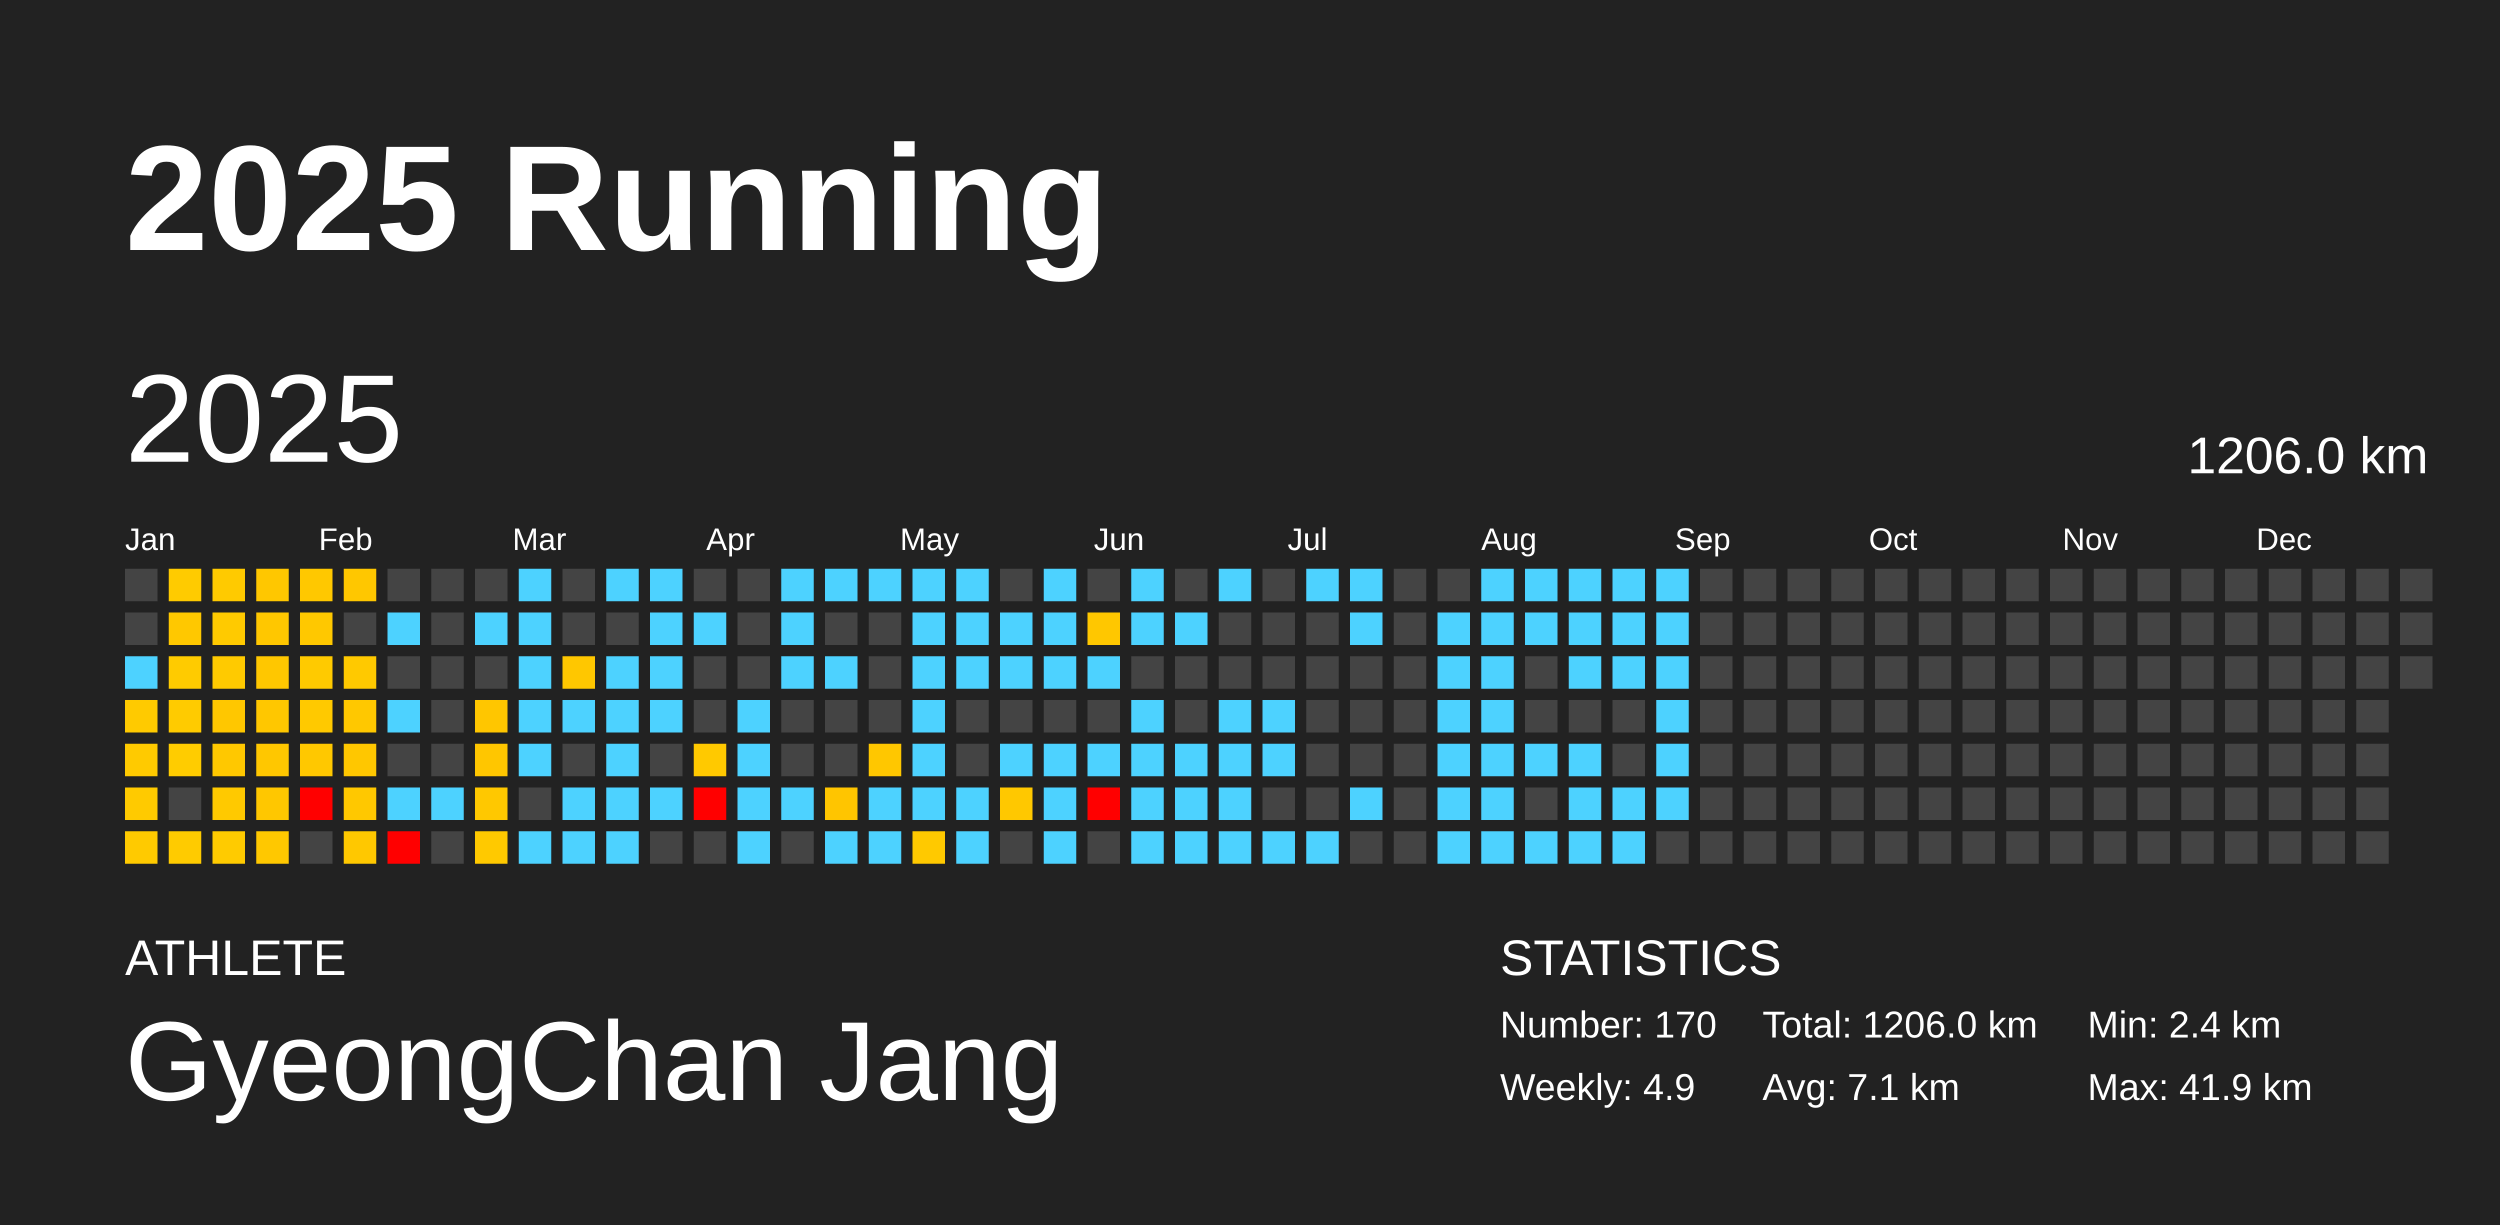
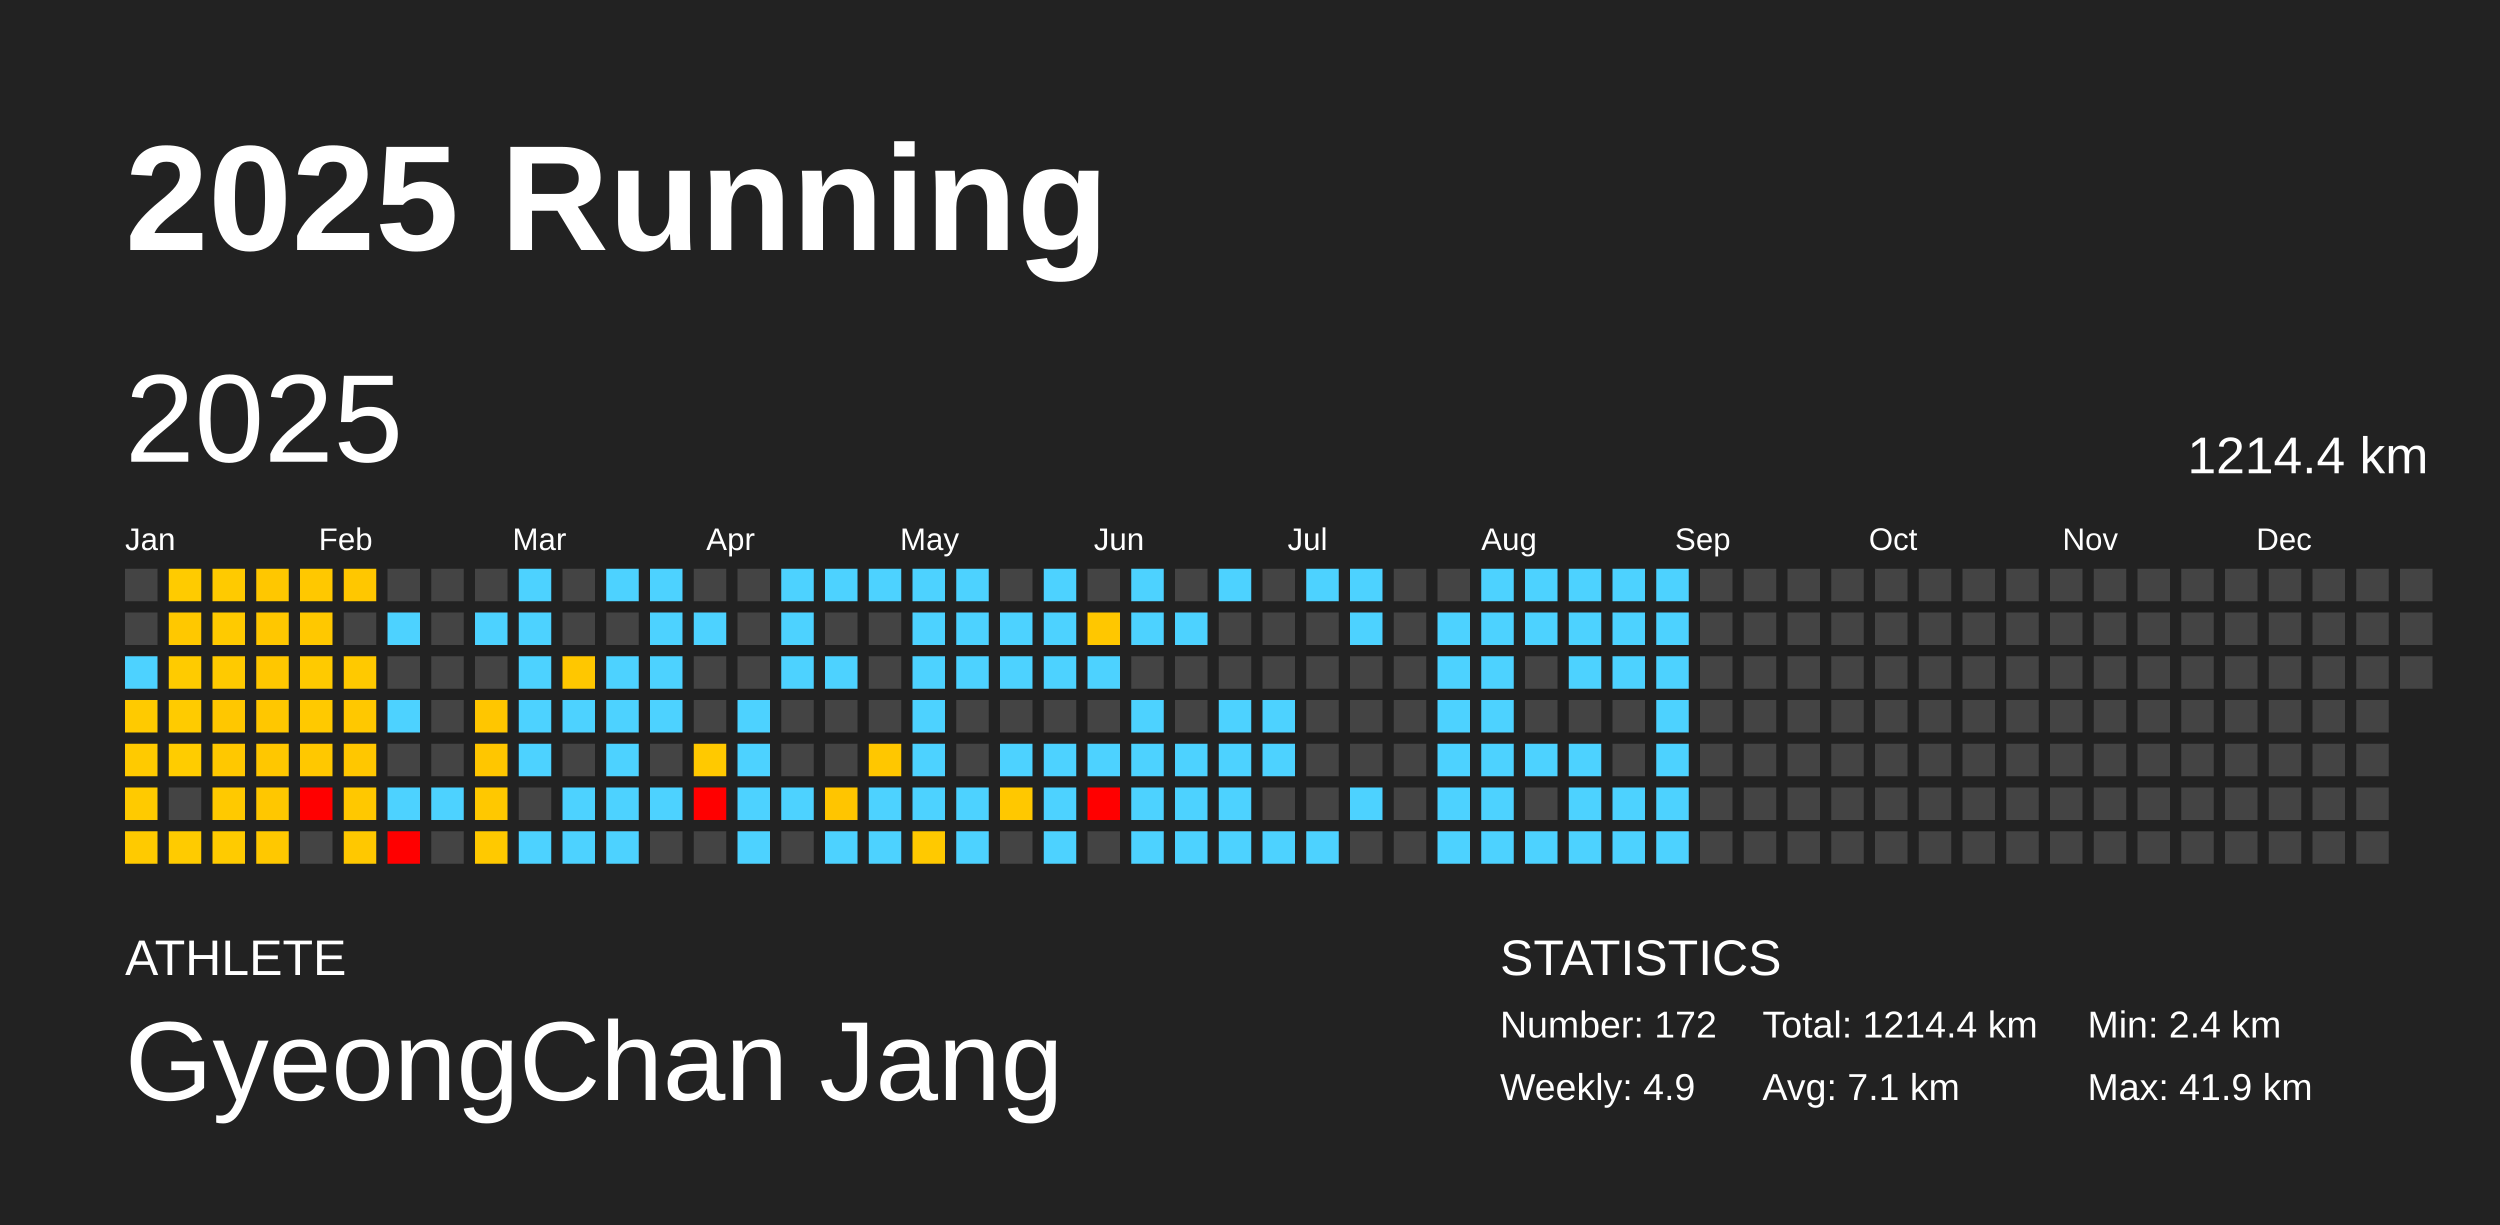
<svg xmlns="http://www.w3.org/2000/svg" baseProfile="full" height="98mm" version="1.1" viewBox="0,0,200,98" width="200mm">
  <defs />
  <rect fill="#222222" height="98" width="200" x="0" y="0" />
  <text fill="#FFFFFF" style="font-size:12px; font-family:Arial; font-weight:bold;" x="10" y="20">2025 Running</text>
  <text fill="#FFFFFF" style="font-size:4px; font-family:Arial" x="10" y="78">ATHLETE</text>
  <text fill="#FFFFFF" style="font-size:9px; font-family:Arial" x="10" y="88">GyeongChan Jang</text>
  <text fill="#FFFFFF" style="font-size:4px; font-family:Arial" x="120" y="78">STATISTICS</text>
-   <text fill="#FFFFFF" style="font-size:3px; font-family:Arial" x="120" y="83">Number: 170</text>
+   <text fill="#FFFFFF" style="font-size:3px; font-family:Arial" x="120" y="83">Number: 172</text>
  <text fill="#FFFFFF" style="font-size:3px; font-family:Arial" x="120" y="88">Weekly: 4.9</text>
-   <text fill="#FFFFFF" style="font-size:3px; font-family:Arial" x="141" y="83">Total: 1206.0 km</text>
+   <text fill="#FFFFFF" style="font-size:3px; font-family:Arial" x="141" y="83">Total: 1214.4 km</text>
  <text fill="#FFFFFF" style="font-size:3px; font-family:Arial" x="141" y="88">Avg: 7.1 km</text>
  <text fill="#FFFFFF" style="font-size:3px; font-family:Arial" x="167" y="83">Min: 2.4 km</text>
  <text fill="#FFFFFF" style="font-size:3px; font-family:Arial" x="167" y="88">Max: 41.9 km</text>
  <text dominant-baseline="hanging" fill="#FFFFFF" style="font-size:10.0px; font-family:Arial;" x="10" y="30">2025</text>
-   <text dominant-baseline="hanging" fill="#FFFFFF" style="font-size:4.125px; font-family:Arial;" x="175" y="35">1206.0 km</text>
+   <text dominant-baseline="hanging" fill="#FFFFFF" style="font-size:4.125px; font-family:Arial;" x="175" y="35">1214.4 km</text>
  <text fill="#FFFFFF" style="font-size:2.5px; font-family:Arial" x="10.0" y="44">Jan</text>
  <text fill="#FFFFFF" style="font-size:2.5px; font-family:Arial" x="25.5" y="44">Feb</text>
  <text fill="#FFFFFF" style="font-size:2.5px; font-family:Arial" x="41.0" y="44">Mar</text>
  <text fill="#FFFFFF" style="font-size:2.5px; font-family:Arial" x="56.5" y="44">Apr</text>
  <text fill="#FFFFFF" style="font-size:2.5px; font-family:Arial" x="72.0" y="44">May</text>
  <text fill="#FFFFFF" style="font-size:2.5px; font-family:Arial" x="87.5" y="44">Jun</text>
  <text fill="#FFFFFF" style="font-size:2.5px; font-family:Arial" x="103.0" y="44">Jul</text>
  <text fill="#FFFFFF" style="font-size:2.5px; font-family:Arial" x="118.5" y="44">Aug</text>
  <text fill="#FFFFFF" style="font-size:2.5px; font-family:Arial" x="134.0" y="44">Sep</text>
  <text fill="#FFFFFF" style="font-size:2.5px; font-family:Arial" x="149.5" y="44">Oct</text>
  <text fill="#FFFFFF" style="font-size:2.5px; font-family:Arial" x="165.0" y="44">Nov</text>
  <text fill="#FFFFFF" style="font-size:2.5px; font-family:Arial" x="180.5" y="44">Dec</text>
  <rect fill="#444444" height="2.6" width="2.6" x="10.0" y="45.5" />
  <rect fill="#444444" height="2.6" width="2.6" x="10.0" y="49.0" />
  <rect fill="#4dd2ff" height="2.6" width="2.6" x="10.0" y="52.5" />
  <rect fill="#ffca00" height="2.6" width="2.6" x="10.0" y="56.0" />
  <rect fill="#ffca00" height="2.6" width="2.6" x="10.0" y="59.5" />
  <rect fill="#ffca00" height="2.6" width="2.6" x="10.0" y="63.0" />
  <rect fill="#ffca00" height="2.6" width="2.6" x="10.0" y="66.5" />
  <rect fill="#ffcb00" height="2.6" width="2.6" x="13.5" y="45.5" />
  <rect fill="#ffc800" height="2.6" width="2.6" x="13.5" y="49.0" />
  <rect fill="#ffcb00" height="2.6" width="2.6" x="13.5" y="52.5" />
  <rect fill="#ffcb00" height="2.6" width="2.6" x="13.5" y="56.0" />
  <rect fill="#ffcc00" height="2.6" width="2.6" x="13.5" y="59.5" />
  <rect fill="#444444" height="2.6" width="2.6" x="13.5" y="63.0" />
  <rect fill="#ffcb00" height="2.6" width="2.6" x="13.5" y="66.5" />
  <rect fill="#ffca00" height="2.6" width="2.6" x="17.0" y="45.5" />
  <rect fill="#ffca00" height="2.6" width="2.6" x="17.0" y="49.0" />
  <rect fill="#ffca00" height="2.6" width="2.6" x="17.0" y="52.5" />
  <rect fill="#ffc700" height="2.6" width="2.6" x="17.0" y="56.0" />
  <rect fill="#ffc800" height="2.6" width="2.6" x="17.0" y="59.5" />
  <rect fill="#ffc900" height="2.6" width="2.6" x="17.0" y="63.0" />
  <rect fill="#ffcb00" height="2.6" width="2.6" x="17.0" y="66.5" />
  <rect fill="#ffc700" height="2.6" width="2.6" x="20.5" y="45.5" />
  <rect fill="#ffc700" height="2.6" width="2.6" x="20.5" y="49.0" />
  <rect fill="#ffc700" height="2.6" width="2.6" x="20.5" y="52.5" />
  <rect fill="#ffc700" height="2.6" width="2.6" x="20.5" y="56.0" />
  <rect fill="#ffc700" height="2.6" width="2.6" x="20.5" y="59.5" />
  <rect fill="#ffc700" height="2.6" width="2.6" x="20.5" y="63.0" />
  <rect fill="#ffc800" height="2.6" width="2.6" x="20.5" y="66.5" />
  <rect fill="#ffc800" height="2.6" width="2.6" x="24.0" y="45.5" />
  <rect fill="#ffc800" height="2.6" width="2.6" x="24.0" y="49.0" />
  <rect fill="#ffca00" height="2.6" width="2.6" x="24.0" y="52.5" />
  <rect fill="#ffc900" height="2.6" width="2.6" x="24.0" y="56.0" />
  <rect fill="#ffc800" height="2.6" width="2.6" x="24.0" y="59.5" />
  <rect fill="red" height="2.6" width="2.6" x="24.0" y="63.0" />
  <rect fill="#444444" height="2.6" width="2.6" x="24.0" y="66.5" />
  <rect fill="#ffc700" height="2.6" width="2.6" x="27.5" y="45.5" />
  <rect fill="#444444" height="2.6" width="2.6" x="27.5" y="49.0" />
  <rect fill="#ffc900" height="2.6" width="2.6" x="27.5" y="52.5" />
  <rect fill="#ffc800" height="2.6" width="2.6" x="27.5" y="56.0" />
  <rect fill="#ffc700" height="2.6" width="2.6" x="27.5" y="59.5" />
  <rect fill="#ffc800" height="2.6" width="2.6" x="27.5" y="63.0" />
  <rect fill="#ffc800" height="2.6" width="2.6" x="27.5" y="66.5" />
  <rect fill="#444444" height="2.6" width="2.6" x="31.0" y="45.5" />
  <rect fill="#4dd2ff" height="2.6" width="2.6" x="31.0" y="49.0" />
  <rect fill="#444444" height="2.6" width="2.6" x="31.0" y="52.5" />
  <rect fill="#4dd2ff" height="2.6" width="2.6" x="31.0" y="56.0" />
  <rect fill="#444444" height="2.6" width="2.6" x="31.0" y="59.5" />
  <rect fill="#4dd2ff" height="2.6" width="2.6" x="31.0" y="63.0" />
  <rect fill="red" height="2.6" width="2.6" x="31.0" y="66.5" />
  <rect fill="#444444" height="2.6" width="2.6" x="34.5" y="45.5" />
  <rect fill="#444444" height="2.6" width="2.6" x="34.5" y="49.0" />
  <rect fill="#444444" height="2.6" width="2.6" x="34.5" y="52.5" />
  <rect fill="#444444" height="2.6" width="2.6" x="34.5" y="56.0" />
  <rect fill="#444444" height="2.6" width="2.6" x="34.5" y="59.5" />
  <rect fill="#4dd2ff" height="2.6" width="2.6" x="34.5" y="63.0" />
  <rect fill="#444444" height="2.6" width="2.6" x="34.5" y="66.5" />
  <rect fill="#444444" height="2.6" width="2.6" x="38.0" y="45.5" />
  <rect fill="#4dd2ff" height="2.6" width="2.6" x="38.0" y="49.0" />
  <rect fill="#444444" height="2.6" width="2.6" x="38.0" y="52.5" />
  <rect fill="#ffc600" height="2.6" width="2.6" x="38.0" y="56.0" />
  <rect fill="#ffc600" height="2.6" width="2.6" x="38.0" y="59.5" />
  <rect fill="#ffc800" height="2.6" width="2.6" x="38.0" y="63.0" />
  <rect fill="#ffc900" height="2.6" width="2.6" x="38.0" y="66.5" />
  <rect fill="#4dd2ff" height="2.6" width="2.6" x="41.5" y="45.5" />
  <rect fill="#4dd2ff" height="2.6" width="2.6" x="41.5" y="49.0" />
  <rect fill="#4dd2ff" height="2.6" width="2.6" x="41.5" y="52.5" />
  <rect fill="#4dd2ff" height="2.6" width="2.6" x="41.5" y="56.0" />
  <rect fill="#4dd2ff" height="2.6" width="2.6" x="41.5" y="59.5" />
  <rect fill="#444444" height="2.6" width="2.6" x="41.5" y="63.0" />
  <rect fill="#4dd2ff" height="2.6" width="2.6" x="41.5" y="66.5" />
  <rect fill="#444444" height="2.6" width="2.6" x="45.0" y="45.5" />
  <rect fill="#444444" height="2.6" width="2.6" x="45.0" y="49.0" />
  <rect fill="#ffc700" height="2.6" width="2.6" x="45.0" y="52.5" />
  <rect fill="#4dd2ff" height="2.6" width="2.6" x="45.0" y="56.0" />
  <rect fill="#444444" height="2.6" width="2.6" x="45.0" y="59.5" />
  <rect fill="#4dd2ff" height="2.6" width="2.6" x="45.0" y="63.0" />
  <rect fill="#4dd2ff" height="2.6" width="2.6" x="45.0" y="66.5" />
  <rect fill="#4dd2ff" height="2.6" width="2.6" x="48.5" y="45.5" />
  <rect fill="#444444" height="2.6" width="2.6" x="48.5" y="49.0" />
  <rect fill="#4dd2ff" height="2.6" width="2.6" x="48.5" y="52.5" />
  <rect fill="#4dd2ff" height="2.6" width="2.6" x="48.5" y="56.0" />
  <rect fill="#4dd2ff" height="2.6" width="2.6" x="48.5" y="59.5" />
  <rect fill="#4dd2ff" height="2.6" width="2.6" x="48.5" y="63.0" />
  <rect fill="#4dd2ff" height="2.6" width="2.6" x="48.5" y="66.5" />
  <rect fill="#4dd2ff" height="2.6" width="2.6" x="52.0" y="45.5" />
  <rect fill="#4dd2ff" height="2.6" width="2.6" x="52.0" y="49.0" />
  <rect fill="#4dd2ff" height="2.6" width="2.6" x="52.0" y="52.5" />
  <rect fill="#4dd2ff" height="2.6" width="2.6" x="52.0" y="56.0" />
  <rect fill="#444444" height="2.6" width="2.6" x="52.0" y="59.5" />
  <rect fill="#4dd2ff" height="2.6" width="2.6" x="52.0" y="63.0" />
  <rect fill="#444444" height="2.6" width="2.6" x="52.0" y="66.5" />
  <rect fill="#444444" height="2.6" width="2.6" x="55.5" y="45.5" />
  <rect fill="#4dd2ff" height="2.6" width="2.6" x="55.5" y="49.0" />
  <rect fill="#444444" height="2.6" width="2.6" x="55.5" y="52.5" />
  <rect fill="#444444" height="2.6" width="2.6" x="55.5" y="56.0" />
  <rect fill="#ffc900" height="2.6" width="2.6" x="55.5" y="59.5" />
  <rect fill="red" height="2.6" width="2.6" x="55.5" y="63.0" />
  <rect fill="#444444" height="2.6" width="2.6" x="55.5" y="66.5" />
  <rect fill="#444444" height="2.6" width="2.6" x="59.0" y="45.5" />
  <rect fill="#444444" height="2.6" width="2.6" x="59.0" y="49.0" />
  <rect fill="#444444" height="2.6" width="2.6" x="59.0" y="52.5" />
  <rect fill="#4dd2ff" height="2.6" width="2.6" x="59.0" y="56.0" />
  <rect fill="#4dd2ff" height="2.6" width="2.6" x="59.0" y="59.5" />
  <rect fill="#4dd2ff" height="2.6" width="2.6" x="59.0" y="63.0" />
  <rect fill="#4dd2ff" height="2.6" width="2.6" x="59.0" y="66.5" />
  <rect fill="#4dd2ff" height="2.6" width="2.6" x="62.5" y="45.5" />
  <rect fill="#4dd2ff" height="2.6" width="2.6" x="62.5" y="49.0" />
  <rect fill="#4dd2ff" height="2.6" width="2.6" x="62.5" y="52.5" />
  <rect fill="#444444" height="2.6" width="2.6" x="62.5" y="56.0" />
  <rect fill="#444444" height="2.6" width="2.6" x="62.5" y="59.5" />
  <rect fill="#4dd2ff" height="2.6" width="2.6" x="62.5" y="63.0" />
  <rect fill="#444444" height="2.6" width="2.6" x="62.5" y="66.5" />
  <rect fill="#4dd2ff" height="2.6" width="2.6" x="66.0" y="45.5" />
  <rect fill="#444444" height="2.6" width="2.6" x="66.0" y="49.0" />
  <rect fill="#4dd2ff" height="2.6" width="2.6" x="66.0" y="52.5" />
  <rect fill="#444444" height="2.6" width="2.6" x="66.0" y="56.0" />
  <rect fill="#444444" height="2.6" width="2.6" x="66.0" y="59.5" />
  <rect fill="#ffc500" height="2.6" width="2.6" x="66.0" y="63.0" />
  <rect fill="#4dd2ff" height="2.6" width="2.6" x="66.0" y="66.5" />
  <rect fill="#4dd2ff" height="2.6" width="2.6" x="69.5" y="45.5" />
  <rect fill="#444444" height="2.6" width="2.6" x="69.5" y="49.0" />
  <rect fill="#444444" height="2.6" width="2.6" x="69.5" y="52.5" />
  <rect fill="#444444" height="2.6" width="2.6" x="69.5" y="56.0" />
  <rect fill="#ffc700" height="2.6" width="2.6" x="69.5" y="59.5" />
  <rect fill="#4dd2ff" height="2.6" width="2.6" x="69.5" y="63.0" />
  <rect fill="#4dd2ff" height="2.6" width="2.6" x="69.5" y="66.5" />
  <rect fill="#4dd2ff" height="2.6" width="2.6" x="73.0" y="45.5" />
  <rect fill="#4dd2ff" height="2.6" width="2.6" x="73.0" y="49.0" />
  <rect fill="#4dd2ff" height="2.6" width="2.6" x="73.0" y="52.5" />
  <rect fill="#4dd2ff" height="2.6" width="2.6" x="73.0" y="56.0" />
  <rect fill="#4dd2ff" height="2.6" width="2.6" x="73.0" y="59.5" />
  <rect fill="#4dd2ff" height="2.6" width="2.6" x="73.0" y="63.0" />
  <rect fill="#ffc900" height="2.6" width="2.6" x="73.0" y="66.5" />
  <rect fill="#4dd2ff" height="2.6" width="2.6" x="76.5" y="45.5" />
  <rect fill="#4dd2ff" height="2.6" width="2.6" x="76.5" y="49.0" />
  <rect fill="#4dd2ff" height="2.6" width="2.6" x="76.5" y="52.5" />
  <rect fill="#444444" height="2.6" width="2.6" x="76.5" y="56.0" />
  <rect fill="#444444" height="2.6" width="2.6" x="76.5" y="59.5" />
  <rect fill="#4dd2ff" height="2.6" width="2.6" x="76.5" y="63.0" />
  <rect fill="#4dd2ff" height="2.6" width="2.6" x="76.5" y="66.5" />
  <rect fill="#444444" height="2.6" width="2.6" x="80.0" y="45.5" />
  <rect fill="#4dd2ff" height="2.6" width="2.6" x="80.0" y="49.0" />
  <rect fill="#4dd2ff" height="2.6" width="2.6" x="80.0" y="52.5" />
  <rect fill="#444444" height="2.6" width="2.6" x="80.0" y="56.0" />
  <rect fill="#4dd2ff" height="2.6" width="2.6" x="80.0" y="59.5" />
  <rect fill="#ffc800" height="2.6" width="2.6" x="80.0" y="63.0" />
  <rect fill="#444444" height="2.6" width="2.6" x="80.0" y="66.5" />
  <rect fill="#4dd2ff" height="2.6" width="2.6" x="83.5" y="45.5" />
  <rect fill="#4dd2ff" height="2.6" width="2.6" x="83.5" y="49.0" />
  <rect fill="#4dd2ff" height="2.6" width="2.6" x="83.5" y="52.5" />
  <rect fill="#444444" height="2.6" width="2.6" x="83.5" y="56.0" />
  <rect fill="#4dd2ff" height="2.6" width="2.6" x="83.5" y="59.5" />
  <rect fill="#4dd2ff" height="2.6" width="2.6" x="83.5" y="63.0" />
  <rect fill="#4dd2ff" height="2.6" width="2.6" x="83.5" y="66.5" />
  <rect fill="#444444" height="2.6" width="2.6" x="87.0" y="45.5" />
  <rect fill="#ffc700" height="2.6" width="2.6" x="87.0" y="49.0" />
  <rect fill="#4dd2ff" height="2.6" width="2.6" x="87.0" y="52.5" />
  <rect fill="#444444" height="2.6" width="2.6" x="87.0" y="56.0" />
  <rect fill="#4dd2ff" height="2.6" width="2.6" x="87.0" y="59.5" />
  <rect fill="red" height="2.6" width="2.6" x="87.0" y="63.0" />
  <rect fill="#444444" height="2.6" width="2.6" x="87.0" y="66.5" />
  <rect fill="#4dd2ff" height="2.6" width="2.6" x="90.5" y="45.5" />
  <rect fill="#4dd2ff" height="2.6" width="2.6" x="90.5" y="49.0" />
  <rect fill="#444444" height="2.6" width="2.6" x="90.5" y="52.5" />
  <rect fill="#4dd2ff" height="2.6" width="2.6" x="90.5" y="56.0" />
  <rect fill="#4dd2ff" height="2.6" width="2.6" x="90.5" y="59.5" />
  <rect fill="#4dd2ff" height="2.6" width="2.6" x="90.5" y="63.0" />
  <rect fill="#4dd2ff" height="2.6" width="2.6" x="90.5" y="66.5" />
  <rect fill="#444444" height="2.6" width="2.6" x="94.0" y="45.5" />
  <rect fill="#4dd2ff" height="2.6" width="2.6" x="94.0" y="49.0" />
  <rect fill="#444444" height="2.6" width="2.6" x="94.0" y="52.5" />
  <rect fill="#444444" height="2.6" width="2.6" x="94.0" y="56.0" />
  <rect fill="#4dd2ff" height="2.6" width="2.6" x="94.0" y="59.5" />
  <rect fill="#4dd2ff" height="2.6" width="2.6" x="94.0" y="63.0" />
  <rect fill="#4dd2ff" height="2.6" width="2.6" x="94.0" y="66.5" />
  <rect fill="#4dd2ff" height="2.6" width="2.6" x="97.5" y="45.5" />
  <rect fill="#444444" height="2.6" width="2.6" x="97.5" y="49.0" />
  <rect fill="#444444" height="2.6" width="2.6" x="97.5" y="52.5" />
  <rect fill="#4dd2ff" height="2.6" width="2.6" x="97.5" y="56.0" />
  <rect fill="#4dd2ff" height="2.6" width="2.6" x="97.5" y="59.5" />
  <rect fill="#4dd2ff" height="2.6" width="2.6" x="97.5" y="63.0" />
  <rect fill="#4dd2ff" height="2.6" width="2.6" x="97.5" y="66.5" />
  <rect fill="#444444" height="2.6" width="2.6" x="101.0" y="45.5" />
  <rect fill="#444444" height="2.6" width="2.6" x="101.0" y="49.0" />
  <rect fill="#444444" height="2.6" width="2.6" x="101.0" y="52.5" />
  <rect fill="#4dd2ff" height="2.6" width="2.6" x="101.0" y="56.0" />
  <rect fill="#4dd2ff" height="2.6" width="2.6" x="101.0" y="59.5" />
  <rect fill="#444444" height="2.6" width="2.6" x="101.0" y="63.0" />
  <rect fill="#4dd2ff" height="2.6" width="2.6" x="101.0" y="66.5" />
  <rect fill="#4dd2ff" height="2.6" width="2.6" x="104.5" y="45.5" />
  <rect fill="#444444" height="2.6" width="2.6" x="104.5" y="49.0" />
  <rect fill="#444444" height="2.6" width="2.6" x="104.5" y="52.5" />
  <rect fill="#444444" height="2.6" width="2.6" x="104.5" y="56.0" />
  <rect fill="#444444" height="2.6" width="2.6" x="104.5" y="59.5" />
  <rect fill="#444444" height="2.6" width="2.6" x="104.5" y="63.0" />
  <rect fill="#4dd2ff" height="2.6" width="2.6" x="104.5" y="66.5" />
  <rect fill="#4dd2ff" height="2.6" width="2.6" x="108.0" y="45.5" />
  <rect fill="#4dd2ff" height="2.6" width="2.6" x="108.0" y="49.0" />
  <rect fill="#444444" height="2.6" width="2.6" x="108.0" y="52.5" />
  <rect fill="#444444" height="2.6" width="2.6" x="108.0" y="56.0" />
  <rect fill="#444444" height="2.6" width="2.6" x="108.0" y="59.5" />
  <rect fill="#4dd2ff" height="2.6" width="2.6" x="108.0" y="63.0" />
  <rect fill="#444444" height="2.6" width="2.6" x="108.0" y="66.5" />
  <rect fill="#444444" height="2.6" width="2.6" x="111.5" y="45.5" />
  <rect fill="#444444" height="2.6" width="2.6" x="111.5" y="49.0" />
  <rect fill="#444444" height="2.6" width="2.6" x="111.5" y="52.5" />
  <rect fill="#444444" height="2.6" width="2.6" x="111.5" y="56.0" />
  <rect fill="#444444" height="2.6" width="2.6" x="111.5" y="59.5" />
  <rect fill="#444444" height="2.6" width="2.6" x="111.5" y="63.0" />
  <rect fill="#444444" height="2.6" width="2.6" x="111.5" y="66.5" />
  <rect fill="#444444" height="2.6" width="2.6" x="115.0" y="45.5" />
  <rect fill="#4dd2ff" height="2.6" width="2.6" x="115.0" y="49.0" />
  <rect fill="#4dd2ff" height="2.6" width="2.6" x="115.0" y="52.5" />
  <rect fill="#4dd2ff" height="2.6" width="2.6" x="115.0" y="56.0" />
  <rect fill="#4dd2ff" height="2.6" width="2.6" x="115.0" y="59.5" />
  <rect fill="#4dd2ff" height="2.6" width="2.6" x="115.0" y="63.0" />
  <rect fill="#4dd2ff" height="2.6" width="2.6" x="115.0" y="66.5" />
  <rect fill="#4dd2ff" height="2.6" width="2.6" x="118.5" y="45.5" />
  <rect fill="#4dd2ff" height="2.6" width="2.6" x="118.5" y="49.0" />
  <rect fill="#4dd2ff" height="2.6" width="2.6" x="118.5" y="52.5" />
  <rect fill="#4dd2ff" height="2.6" width="2.6" x="118.5" y="56.0" />
  <rect fill="#4dd2ff" height="2.6" width="2.6" x="118.5" y="59.5" />
  <rect fill="#4dd2ff" height="2.6" width="2.6" x="118.5" y="63.0" />
  <rect fill="#4dd2ff" height="2.6" width="2.6" x="118.5" y="66.5" />
  <rect fill="#4dd2ff" height="2.6" width="2.6" x="122.0" y="45.5" />
  <rect fill="#4dd2ff" height="2.6" width="2.6" x="122.0" y="49.0" />
  <rect fill="#444444" height="2.6" width="2.6" x="122.0" y="52.5" />
  <rect fill="#444444" height="2.6" width="2.6" x="122.0" y="56.0" />
  <rect fill="#4dd2ff" height="2.6" width="2.6" x="122.0" y="59.5" />
  <rect fill="#444444" height="2.6" width="2.6" x="122.0" y="63.0" />
  <rect fill="#4dd2ff" height="2.6" width="2.6" x="122.0" y="66.5" />
  <rect fill="#4dd2ff" height="2.6" width="2.6" x="125.5" y="45.5" />
  <rect fill="#4dd2ff" height="2.6" width="2.6" x="125.5" y="49.0" />
  <rect fill="#4dd2ff" height="2.6" width="2.6" x="125.5" y="52.5" />
  <rect fill="#444444" height="2.6" width="2.6" x="125.5" y="56.0" />
  <rect fill="#4dd2ff" height="2.6" width="2.6" x="125.5" y="59.5" />
  <rect fill="#4dd2ff" height="2.6" width="2.6" x="125.5" y="63.0" />
  <rect fill="#4dd2ff" height="2.6" width="2.6" x="125.5" y="66.5" />
  <rect fill="#4dd2ff" height="2.6" width="2.6" x="129.0" y="45.5" />
  <rect fill="#4dd2ff" height="2.6" width="2.6" x="129.0" y="49.0" />
  <rect fill="#4dd2ff" height="2.6" width="2.6" x="129.0" y="52.5" />
  <rect fill="#444444" height="2.6" width="2.6" x="129.0" y="56.0" />
  <rect fill="#444444" height="2.6" width="2.6" x="129.0" y="59.5" />
  <rect fill="#4dd2ff" height="2.6" width="2.6" x="129.0" y="63.0" />
  <rect fill="#4dd2ff" height="2.6" width="2.6" x="129.0" y="66.5" />
  <rect fill="#4dd2ff" height="2.6" width="2.6" x="132.5" y="45.5" />
  <rect fill="#4dd2ff" height="2.6" width="2.6" x="132.5" y="49.0" />
  <rect fill="#4dd2ff" height="2.6" width="2.6" x="132.5" y="52.5" />
  <rect fill="#4dd2ff" height="2.6" width="2.6" x="132.5" y="56.0" />
  <rect fill="#4dd2ff" height="2.6" width="2.6" x="132.5" y="59.5" />
  <rect fill="#4dd2ff" height="2.6" width="2.6" x="132.5" y="63.0" />
-   <rect fill="#444444" height="2.6" width="2.6" x="132.5" y="66.5" />
+   <rect fill="#4dd2ff" height="2.6" width="2.6" x="132.5" y="66.5" />
  <rect fill="#444444" height="2.6" width="2.6" x="136.0" y="45.5" />
  <rect fill="#444444" height="2.6" width="2.6" x="136.0" y="49.0" />
  <rect fill="#444444" height="2.6" width="2.6" x="136.0" y="52.5" />
  <rect fill="#444444" height="2.6" width="2.6" x="136.0" y="56.0" />
  <rect fill="#444444" height="2.6" width="2.6" x="136.0" y="59.5" />
  <rect fill="#444444" height="2.6" width="2.6" x="136.0" y="63.0" />
  <rect fill="#444444" height="2.6" width="2.6" x="136.0" y="66.5" />
  <rect fill="#444444" height="2.6" width="2.6" x="139.5" y="45.5" />
  <rect fill="#444444" height="2.6" width="2.6" x="139.5" y="49.0" />
  <rect fill="#444444" height="2.6" width="2.6" x="139.5" y="52.5" />
  <rect fill="#444444" height="2.6" width="2.6" x="139.5" y="56.0" />
  <rect fill="#444444" height="2.6" width="2.6" x="139.5" y="59.5" />
  <rect fill="#444444" height="2.6" width="2.6" x="139.5" y="63.0" />
  <rect fill="#444444" height="2.6" width="2.6" x="139.5" y="66.5" />
  <rect fill="#444444" height="2.6" width="2.6" x="143.0" y="45.5" />
  <rect fill="#444444" height="2.6" width="2.6" x="143.0" y="49.0" />
  <rect fill="#444444" height="2.6" width="2.6" x="143.0" y="52.5" />
  <rect fill="#444444" height="2.6" width="2.6" x="143.0" y="56.0" />
  <rect fill="#444444" height="2.6" width="2.6" x="143.0" y="59.5" />
  <rect fill="#444444" height="2.6" width="2.6" x="143.0" y="63.0" />
  <rect fill="#444444" height="2.6" width="2.6" x="143.0" y="66.5" />
  <rect fill="#444444" height="2.6" width="2.6" x="146.5" y="45.5" />
  <rect fill="#444444" height="2.6" width="2.6" x="146.5" y="49.0" />
  <rect fill="#444444" height="2.6" width="2.6" x="146.5" y="52.5" />
  <rect fill="#444444" height="2.6" width="2.6" x="146.5" y="56.0" />
  <rect fill="#444444" height="2.6" width="2.6" x="146.5" y="59.5" />
  <rect fill="#444444" height="2.6" width="2.6" x="146.5" y="63.0" />
  <rect fill="#444444" height="2.6" width="2.6" x="146.5" y="66.5" />
  <rect fill="#444444" height="2.6" width="2.6" x="150.0" y="45.5" />
  <rect fill="#444444" height="2.6" width="2.6" x="150.0" y="49.0" />
  <rect fill="#444444" height="2.6" width="2.6" x="150.0" y="52.5" />
  <rect fill="#444444" height="2.6" width="2.6" x="150.0" y="56.0" />
  <rect fill="#444444" height="2.6" width="2.6" x="150.0" y="59.5" />
  <rect fill="#444444" height="2.6" width="2.6" x="150.0" y="63.0" />
  <rect fill="#444444" height="2.6" width="2.6" x="150.0" y="66.5" />
  <rect fill="#444444" height="2.6" width="2.6" x="153.5" y="45.5" />
  <rect fill="#444444" height="2.6" width="2.6" x="153.5" y="49.0" />
  <rect fill="#444444" height="2.6" width="2.6" x="153.5" y="52.5" />
  <rect fill="#444444" height="2.6" width="2.6" x="153.5" y="56.0" />
  <rect fill="#444444" height="2.6" width="2.6" x="153.5" y="59.5" />
  <rect fill="#444444" height="2.6" width="2.6" x="153.5" y="63.0" />
  <rect fill="#444444" height="2.6" width="2.6" x="153.5" y="66.5" />
  <rect fill="#444444" height="2.6" width="2.6" x="157.0" y="45.5" />
  <rect fill="#444444" height="2.6" width="2.6" x="157.0" y="49.0" />
  <rect fill="#444444" height="2.6" width="2.6" x="157.0" y="52.5" />
  <rect fill="#444444" height="2.6" width="2.6" x="157.0" y="56.0" />
  <rect fill="#444444" height="2.6" width="2.6" x="157.0" y="59.5" />
  <rect fill="#444444" height="2.6" width="2.6" x="157.0" y="63.0" />
  <rect fill="#444444" height="2.6" width="2.6" x="157.0" y="66.5" />
  <rect fill="#444444" height="2.6" width="2.6" x="160.5" y="45.5" />
  <rect fill="#444444" height="2.6" width="2.6" x="160.5" y="49.0" />
  <rect fill="#444444" height="2.6" width="2.6" x="160.5" y="52.5" />
  <rect fill="#444444" height="2.6" width="2.6" x="160.5" y="56.0" />
  <rect fill="#444444" height="2.6" width="2.6" x="160.5" y="59.5" />
  <rect fill="#444444" height="2.6" width="2.6" x="160.5" y="63.0" />
  <rect fill="#444444" height="2.6" width="2.6" x="160.5" y="66.5" />
  <rect fill="#444444" height="2.6" width="2.6" x="164.0" y="45.5" />
  <rect fill="#444444" height="2.6" width="2.6" x="164.0" y="49.0" />
  <rect fill="#444444" height="2.6" width="2.6" x="164.0" y="52.5" />
  <rect fill="#444444" height="2.6" width="2.6" x="164.0" y="56.0" />
  <rect fill="#444444" height="2.6" width="2.6" x="164.0" y="59.5" />
  <rect fill="#444444" height="2.6" width="2.6" x="164.0" y="63.0" />
  <rect fill="#444444" height="2.6" width="2.6" x="164.0" y="66.5" />
  <rect fill="#444444" height="2.6" width="2.6" x="167.5" y="45.5" />
  <rect fill="#444444" height="2.6" width="2.6" x="167.5" y="49.0" />
  <rect fill="#444444" height="2.6" width="2.6" x="167.5" y="52.5" />
  <rect fill="#444444" height="2.6" width="2.6" x="167.5" y="56.0" />
  <rect fill="#444444" height="2.6" width="2.6" x="167.5" y="59.5" />
  <rect fill="#444444" height="2.6" width="2.6" x="167.5" y="63.0" />
  <rect fill="#444444" height="2.6" width="2.6" x="167.5" y="66.5" />
  <rect fill="#444444" height="2.6" width="2.6" x="171.0" y="45.5" />
  <rect fill="#444444" height="2.6" width="2.6" x="171.0" y="49.0" />
  <rect fill="#444444" height="2.6" width="2.6" x="171.0" y="52.5" />
  <rect fill="#444444" height="2.6" width="2.6" x="171.0" y="56.0" />
  <rect fill="#444444" height="2.6" width="2.6" x="171.0" y="59.5" />
  <rect fill="#444444" height="2.6" width="2.6" x="171.0" y="63.0" />
  <rect fill="#444444" height="2.6" width="2.6" x="171.0" y="66.5" />
  <rect fill="#444444" height="2.6" width="2.6" x="174.5" y="45.5" />
  <rect fill="#444444" height="2.6" width="2.6" x="174.5" y="49.0" />
  <rect fill="#444444" height="2.6" width="2.6" x="174.5" y="52.5" />
  <rect fill="#444444" height="2.6" width="2.6" x="174.5" y="56.0" />
  <rect fill="#444444" height="2.6" width="2.6" x="174.5" y="59.5" />
  <rect fill="#444444" height="2.6" width="2.6" x="174.5" y="63.0" />
  <rect fill="#444444" height="2.6" width="2.6" x="174.5" y="66.5" />
  <rect fill="#444444" height="2.6" width="2.6" x="178.0" y="45.5" />
  <rect fill="#444444" height="2.6" width="2.6" x="178.0" y="49.0" />
  <rect fill="#444444" height="2.6" width="2.6" x="178.0" y="52.5" />
  <rect fill="#444444" height="2.6" width="2.6" x="178.0" y="56.0" />
  <rect fill="#444444" height="2.6" width="2.6" x="178.0" y="59.5" />
  <rect fill="#444444" height="2.6" width="2.6" x="178.0" y="63.0" />
  <rect fill="#444444" height="2.6" width="2.6" x="178.0" y="66.5" />
  <rect fill="#444444" height="2.6" width="2.6" x="181.5" y="45.5" />
  <rect fill="#444444" height="2.6" width="2.6" x="181.5" y="49.0" />
  <rect fill="#444444" height="2.6" width="2.6" x="181.5" y="52.5" />
  <rect fill="#444444" height="2.6" width="2.6" x="181.5" y="56.0" />
  <rect fill="#444444" height="2.6" width="2.6" x="181.5" y="59.5" />
  <rect fill="#444444" height="2.6" width="2.6" x="181.5" y="63.0" />
  <rect fill="#444444" height="2.6" width="2.6" x="181.5" y="66.5" />
  <rect fill="#444444" height="2.6" width="2.6" x="185.0" y="45.5" />
  <rect fill="#444444" height="2.6" width="2.6" x="185.0" y="49.0" />
  <rect fill="#444444" height="2.6" width="2.6" x="185.0" y="52.5" />
  <rect fill="#444444" height="2.6" width="2.6" x="185.0" y="56.0" />
  <rect fill="#444444" height="2.6" width="2.6" x="185.0" y="59.5" />
  <rect fill="#444444" height="2.6" width="2.6" x="185.0" y="63.0" />
  <rect fill="#444444" height="2.6" width="2.6" x="185.0" y="66.5" />
  <rect fill="#444444" height="2.6" width="2.6" x="188.5" y="45.5" />
  <rect fill="#444444" height="2.6" width="2.6" x="188.5" y="49.0" />
  <rect fill="#444444" height="2.6" width="2.6" x="188.5" y="52.5" />
  <rect fill="#444444" height="2.6" width="2.6" x="188.5" y="56.0" />
  <rect fill="#444444" height="2.6" width="2.6" x="188.5" y="59.5" />
  <rect fill="#444444" height="2.6" width="2.6" x="188.5" y="63.0" />
  <rect fill="#444444" height="2.6" width="2.6" x="188.5" y="66.5" />
  <rect fill="#444444" height="2.6" width="2.6" x="192.0" y="45.5" />
  <rect fill="#444444" height="2.6" width="2.6" x="192.0" y="49.0" />
  <rect fill="#444444" height="2.6" width="2.6" x="192.0" y="52.5" />
</svg>
